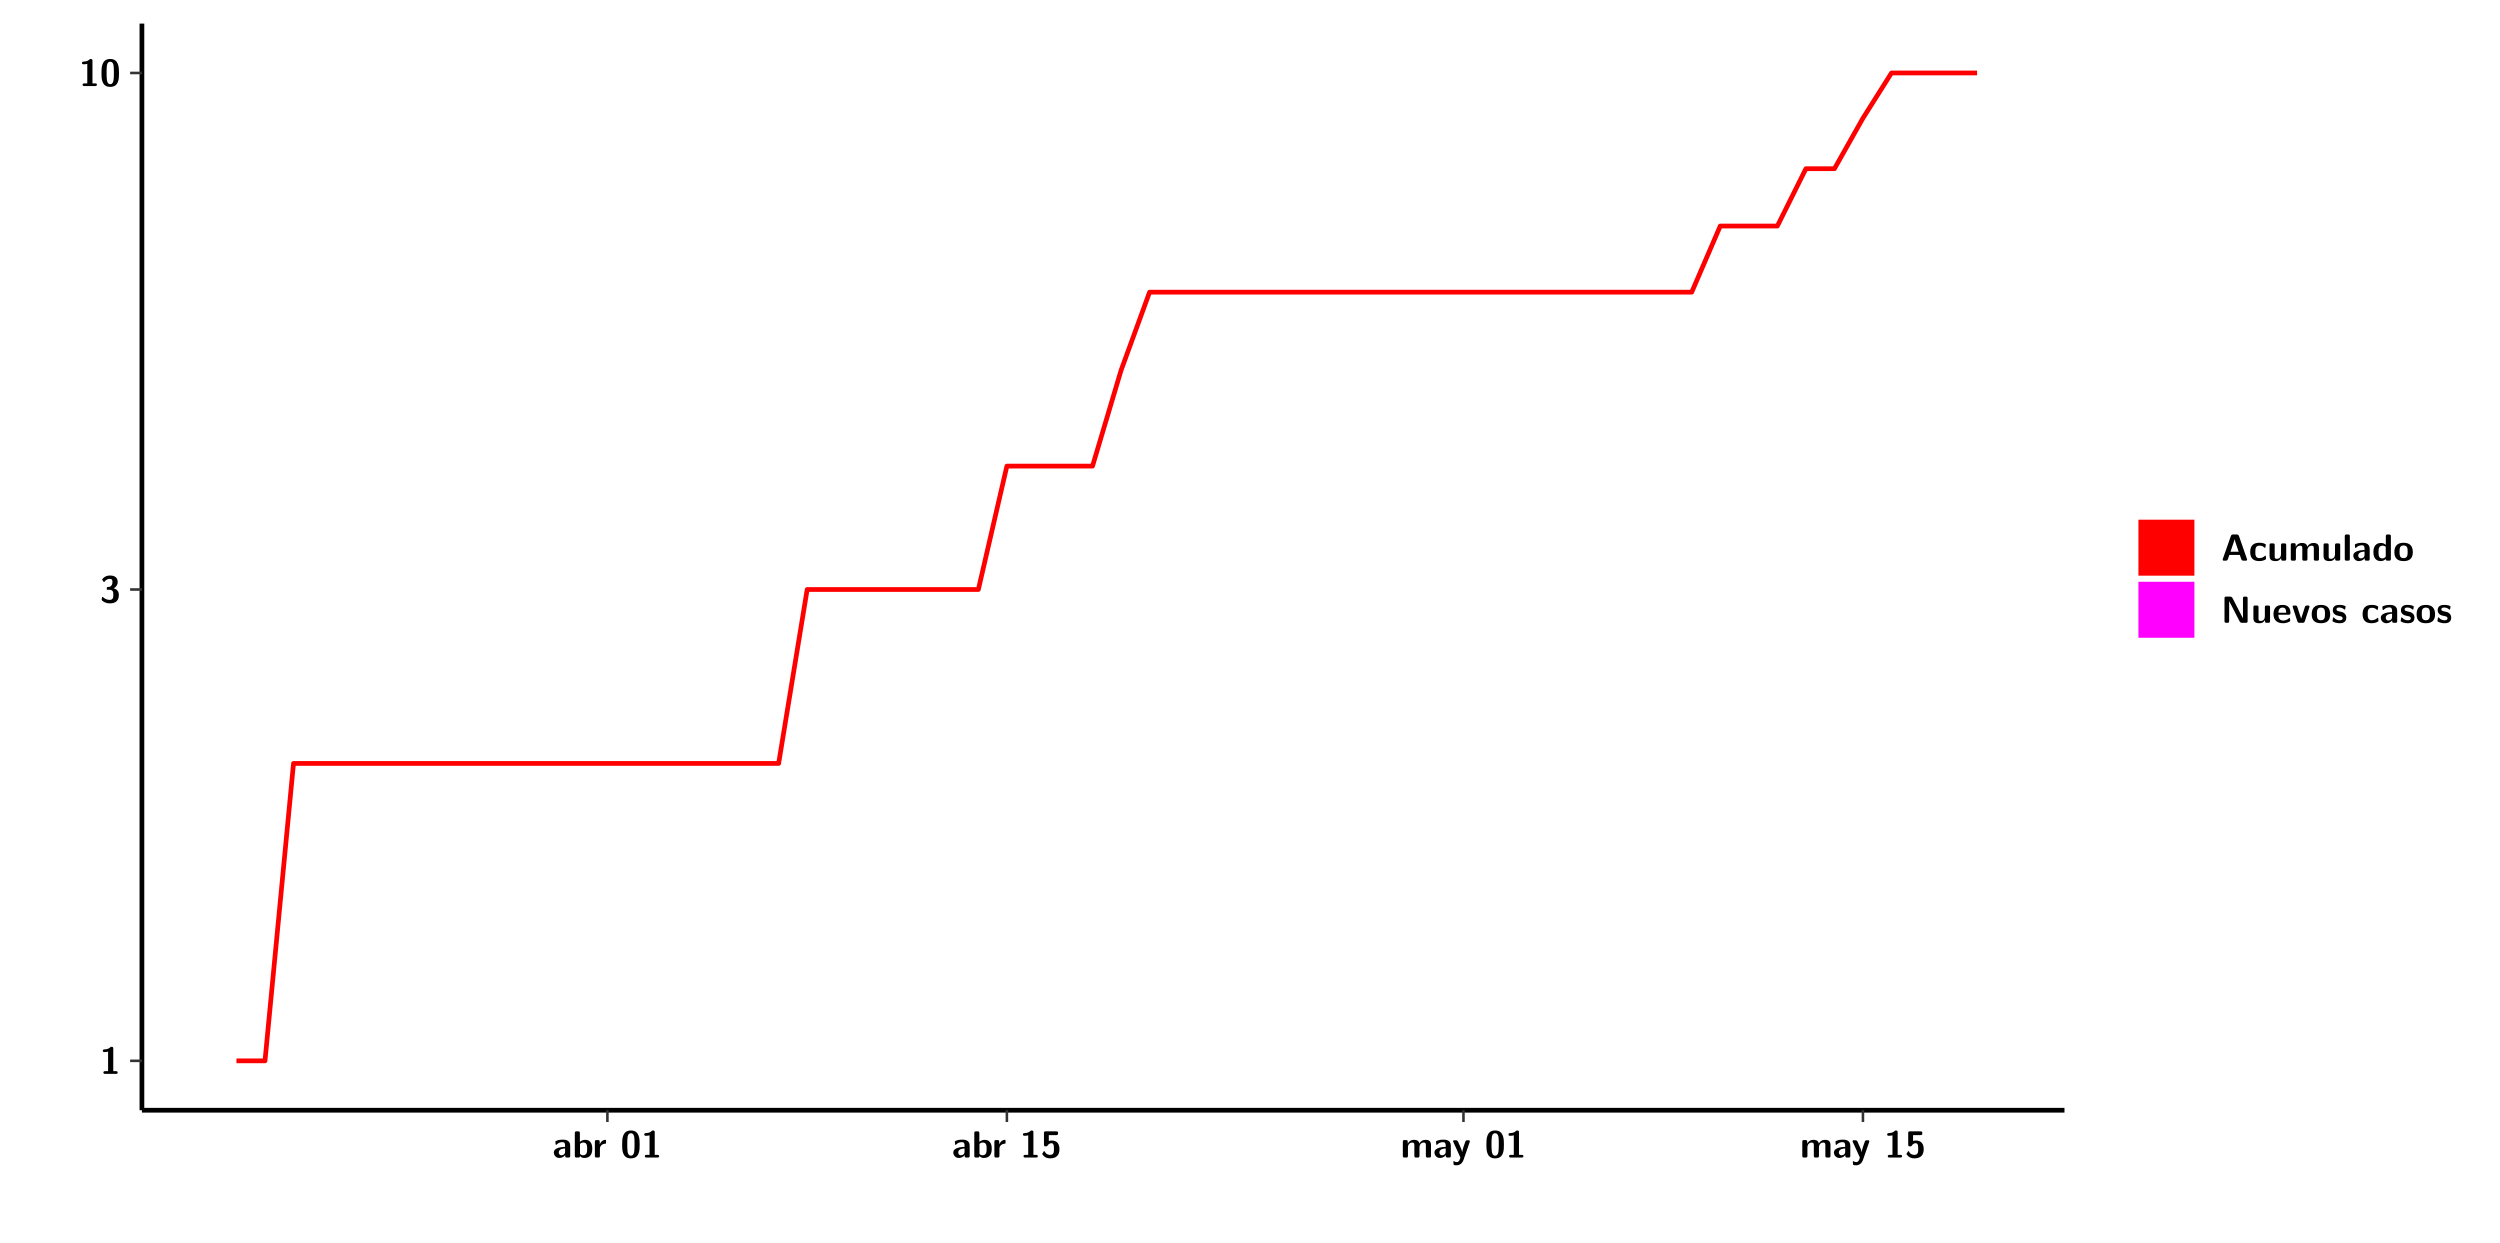
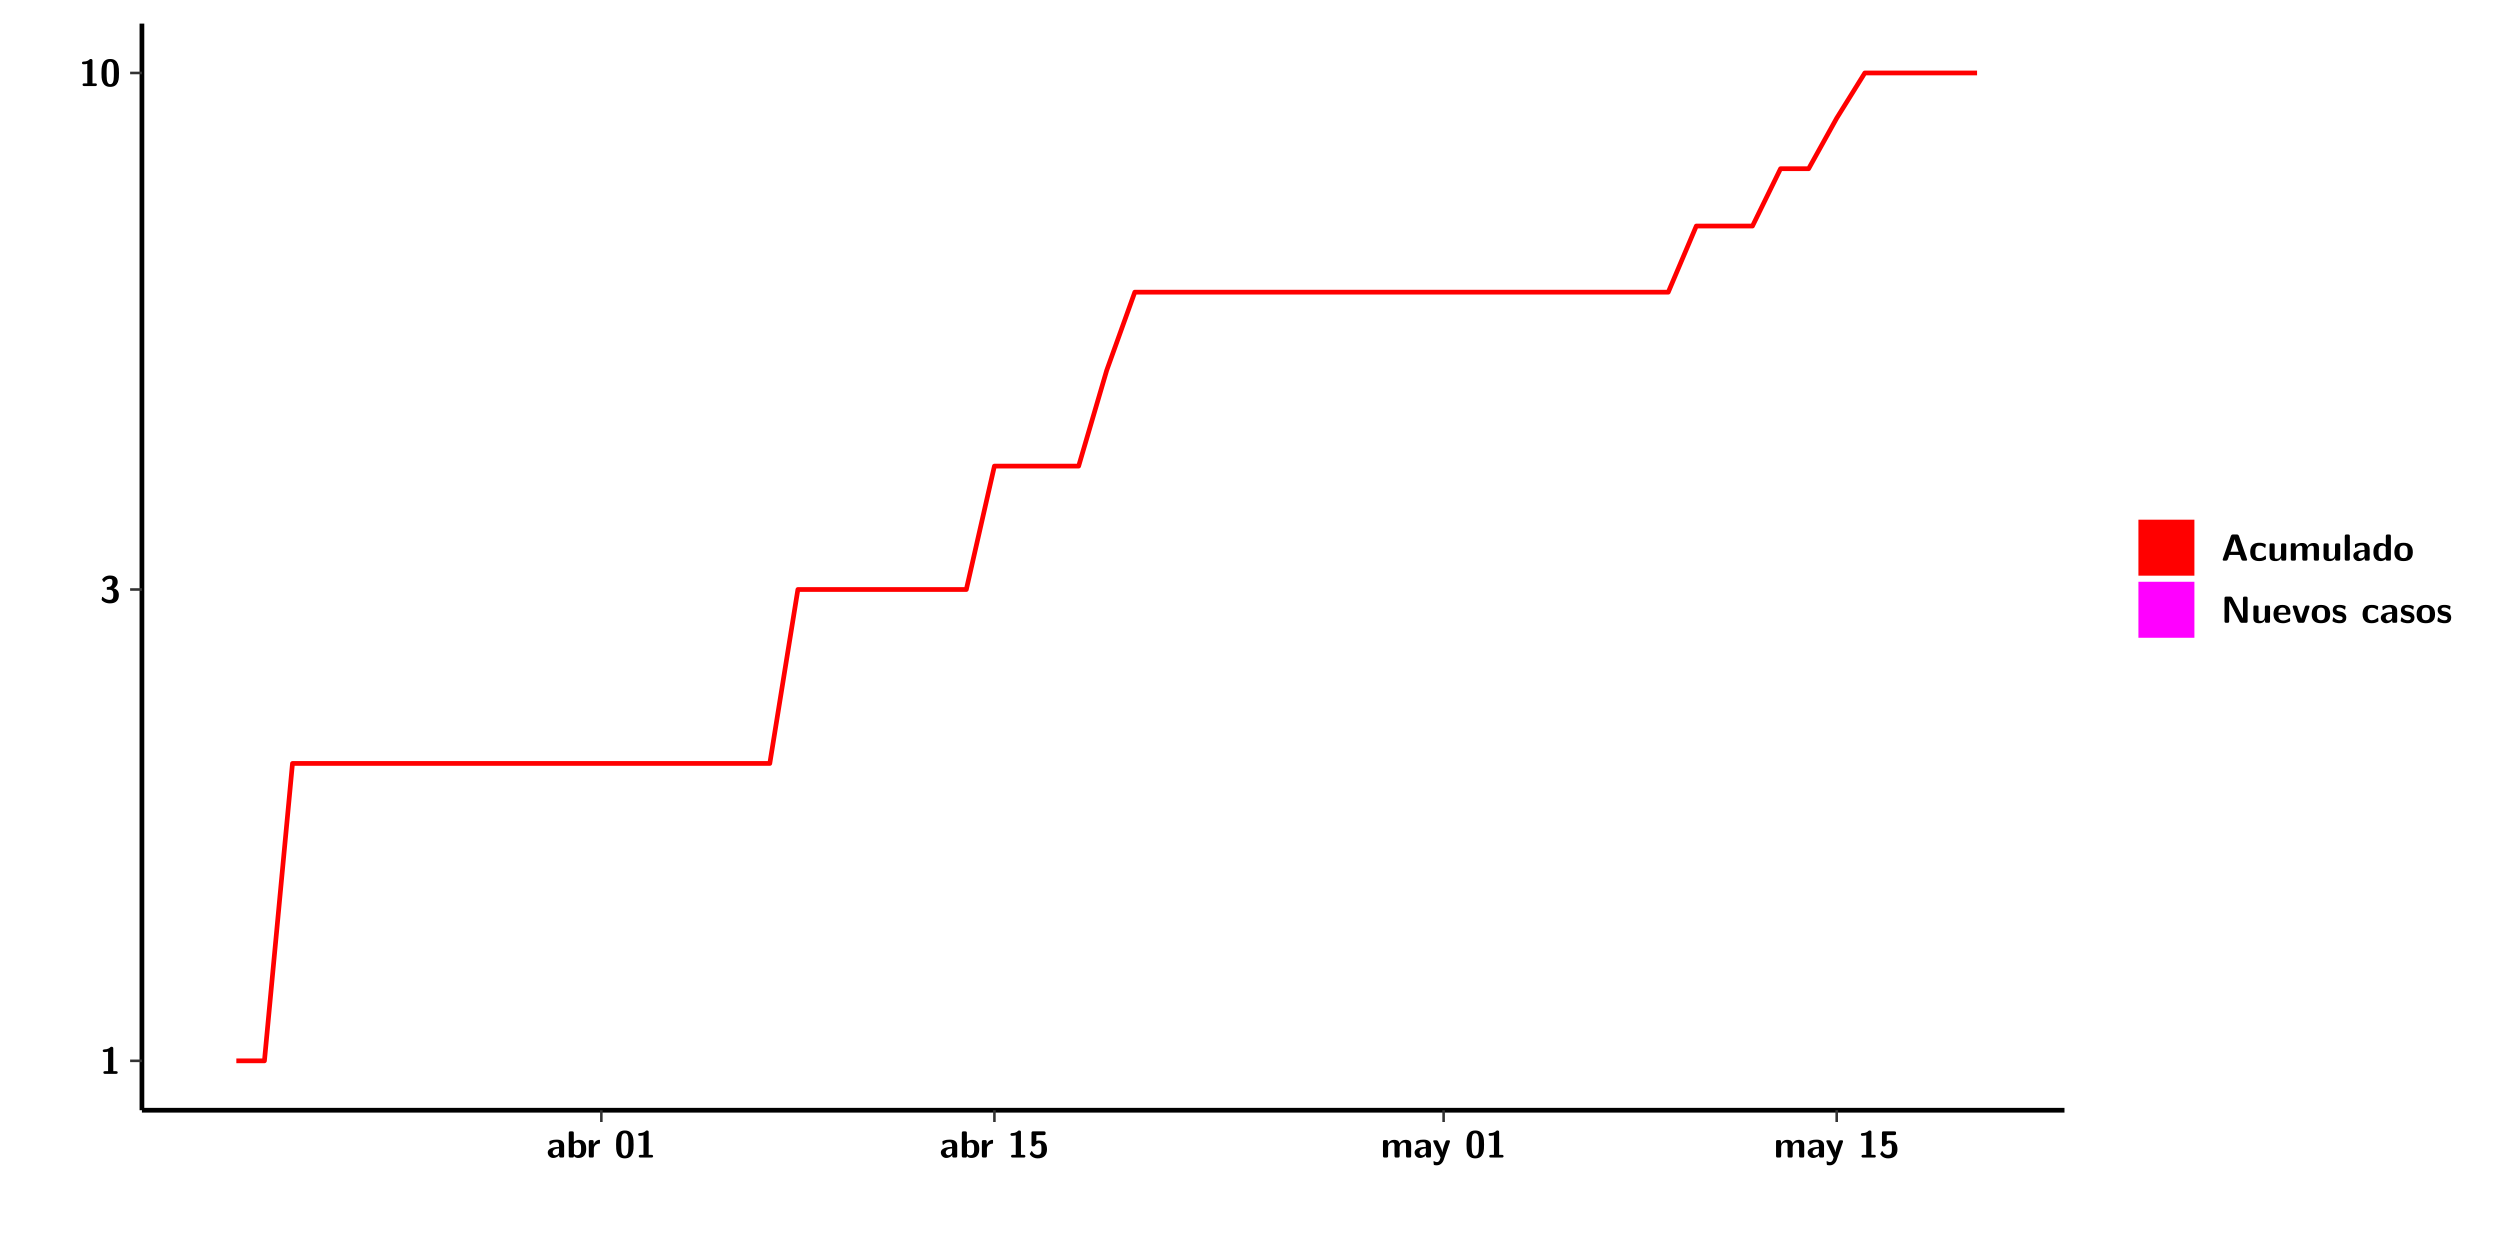
<svg xmlns="http://www.w3.org/2000/svg" xmlns:xlink="http://www.w3.org/1999/xlink" width="579.653pt" height="288pt" viewBox="0 0 579.653 288" version="1.1">
  <defs>
    <g>
      <symbol overflow="visible" id="glyph0-0">
        <path style="stroke:none;" d="" />
      </symbol>
      <symbol overflow="visible" id="glyph0-1">
        <path style="stroke:none;" d="M 3.109 -5.859 C 3.109 -6.016 3.109 -6.281 2.719 -6.281 C 2.547 -6.281 2.516 -6.266 2.406 -6.156 C 2.25 -6.016 1.922 -5.688 1.047 -5.672 C 0.891 -5.672 0.672 -5.609 0.672 -5.359 C 0.672 -5.047 0.969 -5.047 1.094 -5.047 C 1.344 -5.047 1.656 -5.078 1.906 -5.156 L 1.906 -0.625 L 1.234 -0.625 C 1.109 -0.625 0.812 -0.625 0.812 -0.312 C 0.812 0 1.109 0 1.234 0 L 3.719 0 C 3.828 0 4.141 0 4.141 -0.312 C 4.141 -0.625 3.828 -0.625 3.719 -0.625 L 3.109 -0.625 Z M 3.109 -5.859 " />
      </symbol>
      <symbol overflow="visible" id="glyph0-2">
        <path style="stroke:none;" d="M 0.844 -4.859 C 0.906 -4.766 0.953 -4.766 0.969 -4.766 C 1.031 -4.766 1.047 -4.797 1.094 -4.859 C 1.547 -5.5 2.172 -5.5 2.281 -5.5 C 2.844 -5.5 2.922 -5.203 2.922 -4.781 C 2.922 -4.656 2.922 -4.234 2.641 -3.906 C 2.438 -3.656 2.219 -3.641 1.953 -3.625 C 1.859 -3.609 1.688 -3.609 1.672 -3.578 C 1.609 -3.562 1.609 -3.5 1.609 -3.359 L 1.609 -3.203 C 1.609 -2.984 1.609 -2.969 1.844 -2.969 L 2.219 -2.969 C 3.031 -2.969 3.125 -2.469 3.125 -1.797 C 3.125 -1.203 3.062 -0.625 2.266 -0.625 C 1.984 -0.625 1.328 -0.688 0.75 -1.25 C 0.672 -1.328 0.656 -1.328 0.625 -1.328 C 0.531 -1.328 0.516 -1.25 0.516 -1.234 C 0.516 -1.234 0.406 -0.672 0.406 -0.625 C 0.406 -0.516 1.156 0.188 2.312 0.188 C 3.812 0.188 4.406 -0.609 4.406 -1.781 C 4.406 -2.562 3.984 -3.109 3.203 -3.297 C 3.906 -3.688 4.141 -4.266 4.141 -4.766 C 4.141 -6.156 2.891 -6.281 2.328 -6.281 C 1.125 -6.281 0.531 -5.422 0.531 -5.344 C 0.531 -5.297 0.594 -5.219 0.594 -5.219 Z M 0.844 -4.859 " />
      </symbol>
      <symbol overflow="visible" id="glyph0-3">
        <path style="stroke:none;" d="M 4.438 -3 C 4.438 -4.203 4.438 -6.281 2.406 -6.281 C 0.375 -6.281 0.375 -4.219 0.375 -3 C 0.375 -1.812 0.375 0.188 2.406 0.188 C 4.438 0.188 4.438 -1.781 4.438 -3 Z M 2.406 -0.438 C 1.75 -0.438 1.656 -1.25 1.625 -1.484 C 1.562 -1.953 1.562 -2.766 1.562 -3.125 C 1.562 -3.641 1.562 -4.203 1.625 -4.641 C 1.641 -4.875 1.734 -5.641 2.406 -5.641 C 3.047 -5.641 3.156 -4.906 3.188 -4.734 C 3.25 -4.281 3.25 -3.594 3.25 -3.125 C 3.25 -2.625 3.25 -1.953 3.188 -1.469 C 3.156 -1.234 3.062 -0.438 2.406 -0.438 Z M 2.406 -0.438 " />
      </symbol>
      <symbol overflow="visible" id="glyph0-4">
        <path style="stroke:none;" d="M 4.062 -2.766 C 4.062 -4.156 2.734 -4.156 2.297 -4.156 C 1.891 -4.156 1.453 -4.125 0.859 -3.891 C 0.672 -3.797 0.625 -3.781 0.625 -3.688 C 0.625 -3.625 0.688 -3.109 0.688 -3.047 C 0.703 -2.984 0.75 -2.938 0.812 -2.938 C 0.844 -2.938 0.875 -2.969 0.906 -3 C 1.281 -3.391 1.719 -3.578 2.266 -3.578 C 2.734 -3.578 2.875 -3.297 2.875 -2.781 L 2.875 -2.469 C 2.562 -2.469 0.266 -2.453 0.266 -1.172 C 0.266 -0.547 0.766 0.094 1.531 0.094 C 1.828 0.094 2.484 0.016 2.906 -0.594 L 2.906 -0.422 C 2.906 -0.141 2.969 0 3.328 0 L 3.641 0 C 3.984 0 4.062 -0.109 4.062 -0.422 Z M 2.875 -1.344 C 2.875 -0.531 2.047 -0.531 2.016 -0.531 C 1.641 -0.531 1.406 -0.844 1.406 -1.188 C 1.406 -2.047 2.625 -2.109 2.875 -2.109 Z M 2.875 -1.344 " />
      </symbol>
      <symbol overflow="visible" id="glyph0-5">
        <path style="stroke:none;" d="M 1.703 -5.656 C 1.703 -5.938 1.641 -6.078 1.281 -6.078 L 0.953 -6.078 C 0.641 -6.078 0.531 -5.984 0.531 -5.656 L 0.531 -0.422 C 0.531 -0.109 0.625 0 0.953 0 L 1.312 0 C 1.453 0 1.719 0 1.734 -0.344 C 2.125 0.094 2.578 0.094 2.719 0.094 C 4.578 0.094 4.578 -1.594 4.578 -2.031 C 4.578 -2.453 4.578 -4.109 2.938 -4.109 C 2.219 -4.109 1.781 -3.703 1.703 -3.625 Z M 1.734 -3.172 C 1.844 -3.281 2.109 -3.484 2.5 -3.484 C 3.391 -3.484 3.391 -2.672 3.391 -2.016 C 3.391 -1.375 3.391 -0.531 2.406 -0.531 C 2.047 -0.531 1.828 -0.75 1.734 -0.875 Z M 1.734 -3.172 " />
      </symbol>
      <symbol overflow="visible" id="glyph0-6">
        <path style="stroke:none;" d="M 1.703 -2.016 C 1.703 -2.844 2.391 -3.188 2.938 -3.219 C 3.109 -3.234 3.125 -3.234 3.125 -3.469 L 3.125 -3.875 C 3.125 -4.047 3.125 -4.109 2.969 -4.109 C 2.719 -4.109 2.078 -4.031 1.672 -3.078 L 1.656 -3.078 L 1.656 -3.641 C 1.656 -3.922 1.594 -4.062 1.234 -4.062 L 0.953 -4.062 C 0.641 -4.062 0.531 -3.969 0.531 -3.641 L 0.531 -0.422 C 0.531 -0.109 0.625 0 0.953 0 L 1.281 0 C 1.609 0 1.703 -0.109 1.703 -0.422 Z M 1.703 -2.016 " />
      </symbol>
      <symbol overflow="visible" id="glyph0-7">
        <path style="stroke:none;" d="M 1.859 -5.203 L 3.578 -5.203 C 4 -5.203 4 -5.406 4 -5.641 C 4 -5.875 4 -6.078 3.578 -6.078 L 1.141 -6.078 C 0.875 -6.078 0.734 -6.031 0.734 -5.688 L 0.734 -3 C 0.734 -2.609 0.922 -2.594 1.172 -2.594 C 1.391 -2.594 1.469 -2.594 1.594 -2.812 C 1.812 -3.141 2.109 -3.328 2.469 -3.328 C 3.047 -3.328 3.047 -2.656 3.047 -1.969 C 3.047 -1.297 3.047 -0.625 2.125 -0.625 C 1.844 -0.625 1.25 -0.703 0.906 -1.406 C 0.875 -1.453 0.844 -1.5 0.781 -1.5 C 0.719 -1.5 0.703 -1.469 0.656 -1.391 C 0.531 -1.188 0.328 -0.891 0.328 -0.828 C 0.328 -0.75 0.891 0.188 2.141 0.188 C 3.562 0.188 4.328 -0.516 4.328 -1.938 C 4.328 -3.094 3.844 -3.953 2.5 -3.953 C 2.281 -3.953 2.078 -3.922 1.859 -3.844 Z M 1.859 -5.203 " />
      </symbol>
      <symbol overflow="visible" id="glyph0-8">
        <path style="stroke:none;" d="M 7.062 -2.844 C 7.062 -3.75 6.672 -4.109 5.781 -4.109 C 5.156 -4.109 4.688 -3.828 4.359 -3.25 C 4.219 -4.078 3.484 -4.109 3.109 -4.109 C 2.938 -4.109 2.578 -4.109 2.188 -3.828 C 1.906 -3.625 1.734 -3.344 1.672 -3.203 L 1.672 -3.641 C 1.672 -3.922 1.609 -4.062 1.25 -4.062 L 0.953 -4.062 C 0.625 -4.062 0.531 -3.969 0.531 -3.641 L 0.531 -0.422 C 0.531 -0.109 0.625 0 0.953 0 L 1.297 0 C 1.625 0 1.719 -0.109 1.719 -0.422 L 1.719 -2.359 C 1.719 -3.141 2.25 -3.484 2.688 -3.484 C 3.109 -3.484 3.203 -3.297 3.203 -2.828 L 3.203 -0.422 C 3.203 -0.109 3.297 0 3.625 0 L 3.969 0 C 4.297 0 4.391 -0.109 4.391 -0.422 L 4.391 -2.359 C 4.391 -3.141 4.922 -3.484 5.359 -3.484 C 5.781 -3.484 5.875 -3.297 5.875 -2.828 L 5.875 -0.422 C 5.875 -0.109 5.969 0 6.297 0 L 6.641 0 C 6.984 0 7.062 -0.109 7.062 -0.422 Z M 7.062 -2.844 " />
      </symbol>
      <symbol overflow="visible" id="glyph0-9">
        <path style="stroke:none;" d="M 4.109 -3.609 C 4.141 -3.719 4.141 -3.734 4.141 -3.781 C 4.141 -4.016 3.906 -4.016 3.797 -4.016 L 3.609 -4.016 C 3.469 -4.016 3.266 -4.016 3.141 -3.812 C 3.109 -3.766 2.406 -1.828 2.359 -1.25 L 2.344 -1.25 C 2.312 -1.672 1.953 -2.484 1.562 -3.328 C 1.328 -3.891 1.266 -4.016 0.828 -4.016 L 0.594 -4.016 C 0.469 -4.016 0.25 -4.016 0.25 -3.781 C 0.25 -3.75 0.281 -3.688 0.297 -3.641 L 1.953 0 C 1.891 0.188 1.859 0.281 1.828 0.375 C 1.734 0.656 1.578 1.047 1.109 1.047 C 0.812 1.047 0.609 0.922 0.516 0.875 C 0.469 0.844 0.453 0.828 0.422 0.828 C 0.391 0.828 0.312 0.859 0.312 0.969 C 0.312 1.031 0.375 1.641 0.391 1.672 C 0.469 1.781 0.953 1.797 1.094 1.797 C 2.172 1.797 2.609 0.766 2.672 0.547 Z M 4.109 -3.609 " />
      </symbol>
      <symbol overflow="visible" id="glyph0-10">
        <path style="stroke:none;" d="M 4.156 -5.703 C 4.031 -6.078 3.766 -6.078 3.594 -6.078 L 2.828 -6.078 C 2.641 -6.078 2.391 -6.078 2.266 -5.703 L 0.406 -0.406 C 0.375 -0.297 0.375 -0.281 0.375 -0.234 C 0.375 0 0.594 0 0.703 0 L 1.031 0 C 1.188 0 1.453 0 1.578 -0.344 L 1.922 -1.328 L 4.344 -1.328 L 4.641 -0.484 C 4.75 -0.172 4.812 0 5.234 0 L 5.703 0 C 5.828 0 6.047 0 6.047 -0.234 C 6.047 -0.281 6.047 -0.297 6 -0.406 Z M 2.812 -3.938 C 2.938 -4.328 3.062 -4.656 3.125 -4.969 L 3.141 -4.969 C 3.188 -4.766 3.188 -4.75 3.25 -4.547 L 4.078 -2.078 L 2.188 -2.078 Z M 2.812 -3.938 " />
      </symbol>
      <symbol overflow="visible" id="glyph0-11">
        <path style="stroke:none;" d="M 4 -0.438 C 4 -0.531 3.969 -0.938 3.953 -1.047 C 3.953 -1.078 3.938 -1.172 3.844 -1.172 C 3.812 -1.172 3.797 -1.172 3.703 -1.078 C 3.562 -0.953 3.141 -0.594 2.422 -0.594 C 1.516 -0.594 1.516 -1.469 1.516 -2.031 C 1.516 -2.75 1.562 -3.484 2.453 -3.484 C 3.031 -3.484 3.266 -3.344 3.578 -3.078 C 3.688 -2.984 3.703 -2.984 3.734 -2.984 C 3.828 -2.984 3.844 -3.062 3.844 -3.094 C 3.859 -3.172 3.953 -3.656 3.953 -3.703 C 3.953 -3.781 3.891 -3.812 3.75 -3.891 C 3.328 -4.078 3.062 -4.156 2.453 -4.156 C 1.141 -4.156 0.328 -3.547 0.328 -2.016 C 0.328 -0.562 1.078 0.094 2.406 0.094 C 2.641 0.094 3.172 0.094 3.75 -0.203 C 4 -0.344 4 -0.344 4 -0.438 Z M 4 -0.438 " />
      </symbol>
      <symbol overflow="visible" id="glyph0-12">
        <path style="stroke:none;" d="M 4.391 -3.594 C 4.391 -3.875 4.328 -4.016 3.969 -4.016 L 3.609 -4.016 C 3.281 -4.016 3.188 -3.906 3.188 -3.594 L 3.188 -1.516 C 3.188 -0.938 2.891 -0.438 2.266 -0.438 C 1.766 -0.438 1.719 -0.562 1.719 -1.031 L 1.719 -3.594 C 1.719 -3.875 1.656 -4.016 1.297 -4.016 L 0.953 -4.016 C 0.625 -4.016 0.531 -3.922 0.531 -3.594 L 0.531 -1.109 C 0.531 -0.172 1.031 0.094 1.953 0.094 C 2.188 0.094 2.812 0.094 3.219 -0.656 L 3.219 -0.422 C 3.219 -0.141 3.281 0 3.641 0 L 3.969 0 C 4.297 0 4.391 -0.109 4.391 -0.422 Z M 4.391 -3.594 " />
      </symbol>
      <symbol overflow="visible" id="glyph0-13">
        <path style="stroke:none;" d="M 1.703 -5.656 C 1.703 -5.938 1.641 -6.078 1.281 -6.078 L 0.953 -6.078 C 0.641 -6.078 0.531 -5.984 0.531 -5.656 L 0.531 -0.422 C 0.531 -0.109 0.625 0 0.953 0 L 1.281 0 C 1.609 0 1.703 -0.109 1.703 -0.422 Z M 1.703 -5.656 " />
      </symbol>
      <symbol overflow="visible" id="glyph0-14">
        <path style="stroke:none;" d="M 4.375 -5.656 C 4.375 -5.938 4.312 -6.078 3.953 -6.078 L 3.625 -6.078 C 3.297 -6.078 3.203 -5.969 3.203 -5.656 L 3.203 -3.672 C 2.812 -4.047 2.375 -4.109 2.109 -4.109 C 0.328 -4.109 0.328 -2.422 0.328 -2 C 0.328 -1.594 0.328 0.094 2.062 0.094 C 2.422 0.094 2.812 -0.016 3.188 -0.406 C 3.188 -0.094 3.297 0 3.609 0 L 3.953 0 C 4.281 0 4.375 -0.109 4.375 -0.422 Z M 3.188 -1.094 C 3.188 -0.953 3.188 -0.875 2.922 -0.688 C 2.703 -0.547 2.5 -0.531 2.406 -0.531 C 1.516 -0.531 1.516 -1.344 1.516 -2 C 1.516 -2.656 1.516 -3.484 2.5 -3.484 C 2.75 -3.484 2.984 -3.391 3.188 -3.203 Z M 3.188 -1.094 " />
      </symbol>
      <symbol overflow="visible" id="glyph0-15">
        <path style="stroke:none;" d="M 4.547 -1.969 C 4.547 -3.406 3.844 -4.156 2.406 -4.156 C 0.953 -4.156 0.266 -3.391 0.266 -1.969 C 0.266 -0.547 1.031 0.094 2.406 0.094 C 3.781 0.094 4.547 -0.531 4.547 -1.969 Z M 2.406 -0.594 C 1.469 -0.594 1.469 -1.375 1.469 -2.078 C 1.469 -2.75 1.469 -3.531 2.406 -3.531 C 3.344 -3.531 3.344 -2.766 3.344 -2.078 C 3.344 -1.391 3.344 -0.594 2.406 -0.594 Z M 2.406 -0.594 " />
      </symbol>
      <symbol overflow="visible" id="glyph0-16">
        <path style="stroke:none;" d="M 2.656 -5.734 C 2.469 -6.078 2.203 -6.078 2.031 -6.078 L 1.219 -6.078 C 0.906 -6.078 0.797 -5.984 0.797 -5.656 L 0.797 -0.422 C 0.797 -0.109 0.891 0 1.219 0 L 1.453 0 C 1.781 0 1.875 -0.109 1.875 -0.422 L 1.875 -5.016 L 1.891 -5.016 L 4.297 -0.344 C 4.484 0 4.75 0 4.922 0 L 5.734 0 C 6.062 0 6.156 -0.109 6.156 -0.422 L 6.156 -5.656 C 6.156 -5.938 6.094 -6.078 5.734 -6.078 L 5.5 -6.078 C 5.156 -6.078 5.078 -5.969 5.078 -5.656 L 5.078 -1.062 L 5.062 -1.062 Z M 2.656 -5.734 " />
      </symbol>
      <symbol overflow="visible" id="glyph0-17">
        <path style="stroke:none;" d="M 3.781 -1.875 C 3.984 -1.875 4.203 -1.891 4.203 -2.281 C 4.203 -3.406 3.672 -4.156 2.359 -4.156 C 0.969 -4.156 0.266 -3.375 0.266 -2.047 C 0.266 -0.609 1.109 0.094 2.484 0.094 C 2.812 0.094 3.312 0.047 3.891 -0.234 C 4.078 -0.328 4.141 -0.359 4.141 -0.469 C 4.141 -0.531 4.125 -0.781 4.109 -0.844 C 4.078 -1.125 4.062 -1.125 3.984 -1.125 C 3.953 -1.125 3.938 -1.125 3.844 -1.047 C 3.328 -0.594 2.797 -0.531 2.516 -0.531 C 1.531 -0.531 1.422 -1.312 1.391 -1.875 Z M 1.406 -2.344 C 1.422 -2.875 1.609 -3.531 2.359 -3.531 C 3.062 -3.531 3.203 -3.031 3.219 -2.344 Z M 1.406 -2.344 " />
      </symbol>
      <symbol overflow="visible" id="glyph0-18">
        <path style="stroke:none;" d="M 4.109 -3.609 C 4.141 -3.719 4.141 -3.75 4.141 -3.766 C 4.141 -4.016 3.922 -4.016 3.797 -4.016 L 3.609 -4.016 C 3.25 -4.016 3.141 -3.891 3.062 -3.641 L 2.203 -0.984 L 1.328 -3.641 C 1.266 -3.828 1.203 -4.016 0.781 -4.016 L 0.578 -4.016 C 0.453 -4.016 0.234 -4.016 0.234 -3.766 C 0.234 -3.75 0.234 -3.719 0.266 -3.609 L 1.312 -0.375 C 1.438 0 1.703 0 1.859 0 L 2.5 0 C 2.672 0 2.938 0 3.062 -0.375 Z M 4.109 -3.609 " />
      </symbol>
      <symbol overflow="visible" id="glyph0-19">
        <path style="stroke:none;" d="M 3.469 -1.234 C 3.469 -1.734 3.203 -2.031 3.047 -2.172 C 2.703 -2.484 2.391 -2.547 2.031 -2.609 C 1.547 -2.703 1.188 -2.766 1.188 -3.109 C 1.188 -3.469 1.484 -3.547 1.828 -3.547 C 2.406 -3.547 2.719 -3.328 2.953 -3.125 C 3.047 -3.047 3.062 -3.047 3.094 -3.047 C 3.188 -3.047 3.203 -3.125 3.203 -3.156 C 3.219 -3.219 3.312 -3.719 3.312 -3.766 C 3.312 -3.906 2.844 -4.031 2.75 -4.062 C 2.406 -4.156 2.125 -4.156 1.891 -4.156 C 1.5 -4.156 0.328 -4.156 0.328 -2.906 C 0.328 -2.484 0.516 -2.219 0.75 -2 C 1.062 -1.734 1.406 -1.672 1.906 -1.562 C 2.156 -1.531 2.609 -1.453 2.609 -1.062 C 2.609 -0.656 2.266 -0.594 1.922 -0.594 C 1.531 -0.594 1.047 -0.703 0.625 -1.188 C 0.594 -1.234 0.562 -1.266 0.516 -1.266 C 0.422 -1.266 0.406 -1.188 0.391 -1.125 C 0.375 -1.016 0.266 -0.516 0.266 -0.422 C 0.266 -0.266 0.922 -0.062 0.922 -0.047 C 1.406 0.094 1.766 0.094 1.922 0.094 C 2.359 0.094 3.469 0.062 3.469 -1.234 Z M 3.469 -1.234 " />
      </symbol>
    </g>
    <clipPath id="clip1">
      <path d="M 0 0 L 576.008 0 L 576.008 288 L 0 288 Z M 0 0 " />
    </clipPath>
    <clipPath id="clip2">
      <path d="M 32.906 5.477 L 478.672 5.477 L 478.672 257.414 L 32.906 257.414 Z M 32.906 5.477 " />
    </clipPath>
  </defs>
  <g id="surface1">
    <g clip-path="url(#clip1)" clip-rule="nonzero">
      <path style="fill-rule:nonzero;fill:rgb(100%,100%,100%);fill-opacity:1;stroke-width:0.598;stroke-linecap:round;stroke-linejoin:round;stroke:rgb(100%,100%,100%);stroke-opacity:1;stroke-miterlimit:10;" d="M 0 0 L 0 288.004 L 576.008 288.004 L 576.008 0 Z M 0 0 " transform="matrix(1,0,0,-1,0,288)" />
    </g>
    <g clip-path="url(#clip2)" clip-rule="nonzero">
      <path style=" stroke:none;fill-rule:nonzero;fill:rgb(100%,100%,100%);fill-opacity:1;" d="M 32.906 257.414 L 32.906 5.477 L 478.672 5.477 L 478.672 257.414 Z M 32.906 257.414 " />
    </g>
-     <path style="fill:none;stroke-width:1.096;stroke-linecap:butt;stroke-linejoin:round;stroke:rgb(100%,0%,0%);stroke-opacity:1;stroke-miterlimit:10;" d="M 54.824 42.031 L 61.441 42.031 L 68.055 110.984 L 180.535 110.984 L 187.152 151.316 L 226.844 151.316 L 233.457 179.926 L 253.312 179.926 L 259.93 202.125 L 266.543 220.258 L 392.246 220.258 L 398.859 235.59 L 412.102 235.59 L 418.715 248.879 L 425.332 248.879 L 431.945 260.598 L 438.562 271.078 L 458.406 271.078 " transform="matrix(1,0,0,-1,0,288)" />
+     <path style="fill:none;stroke-width:1.096;stroke-linecap:butt;stroke-linejoin:round;stroke:rgb(100%,0%,0%);stroke-opacity:1;stroke-miterlimit:10;" d="M 54.797 42.031 L 61.312 42.031 L 67.816 110.984 L 178.484 110.984 L 185 151.316 L 224.051 151.316 L 230.566 179.926 L 250.094 179.926 L 256.602 202.125 L 263.117 220.258 L 386.805 220.258 L 393.309 235.59 L 406.332 235.59 L 412.836 248.879 L 419.352 248.879 L 425.859 260.598 L 432.375 271.078 L 458.406 271.078 " transform="matrix(1,0,0,-1,0,288)" />
    <path style="fill:none;stroke-width:1.096;stroke-linecap:butt;stroke-linejoin:round;stroke:rgb(0%,0%,0%);stroke-opacity:1;stroke-miterlimit:10;" d="M 32.906 30.586 L 32.906 282.523 " transform="matrix(1,0,0,-1,0,288)" />
    <g style="fill:rgb(0%,0%,0%);fill-opacity:1;">
      <use xlink:href="#glyph0-1" x="23.153" y="248.986" />
    </g>
    <g style="fill:rgb(0%,0%,0%);fill-opacity:1;">
      <use xlink:href="#glyph0-2" x="23.153" y="139.716" />
    </g>
    <g style="fill:rgb(0%,0%,0%);fill-opacity:1;">
      <use xlink:href="#glyph0-1" x="18.331" y="19.955" />
      <use xlink:href="#glyph0-3" x="23.153" y="19.955" />
    </g>
    <path style="fill:none;stroke-width:0.598;stroke-linecap:butt;stroke-linejoin:round;stroke:rgb(20%,20%,20%);stroke-opacity:1;stroke-miterlimit:10;" d="M 30.168 42.031 L 32.906 42.031 " transform="matrix(1,0,0,-1,0,288)" />
    <path style="fill:none;stroke-width:0.598;stroke-linecap:butt;stroke-linejoin:round;stroke:rgb(20%,20%,20%);stroke-opacity:1;stroke-miterlimit:10;" d="M 30.168 151.316 L 32.906 151.316 " transform="matrix(1,0,0,-1,0,288)" />
    <path style="fill:none;stroke-width:0.598;stroke-linecap:butt;stroke-linejoin:round;stroke:rgb(20%,20%,20%);stroke-opacity:1;stroke-miterlimit:10;" d="M 30.168 271.078 L 32.906 271.078 " transform="matrix(1,0,0,-1,0,288)" />
    <path style="fill:none;stroke-width:1.096;stroke-linecap:butt;stroke-linejoin:round;stroke:rgb(0%,0%,0%);stroke-opacity:1;stroke-miterlimit:10;" d="M 32.906 30.586 L 478.672 30.586 " transform="matrix(1,0,0,-1,0,288)" />
-     <path style="fill:none;stroke-width:0.598;stroke-linecap:butt;stroke-linejoin:round;stroke:rgb(20%,20%,20%);stroke-opacity:1;stroke-miterlimit:10;" d="M 140.832 27.848 L 140.832 30.586 " transform="matrix(1,0,0,-1,0,288)" />
-     <path style="fill:none;stroke-width:0.598;stroke-linecap:butt;stroke-linejoin:round;stroke:rgb(20%,20%,20%);stroke-opacity:1;stroke-miterlimit:10;" d="M 233.457 27.848 L 233.457 30.586 " transform="matrix(1,0,0,-1,0,288)" />
-     <path style="fill:none;stroke-width:0.598;stroke-linecap:butt;stroke-linejoin:round;stroke:rgb(20%,20%,20%);stroke-opacity:1;stroke-miterlimit:10;" d="M 339.32 27.848 L 339.32 30.586 " transform="matrix(1,0,0,-1,0,288)" />
-     <path style="fill:none;stroke-width:0.598;stroke-linecap:butt;stroke-linejoin:round;stroke:rgb(20%,20%,20%);stroke-opacity:1;stroke-miterlimit:10;" d="M 431.945 27.848 L 431.945 30.586 " transform="matrix(1,0,0,-1,0,288)" />
+     <path style="fill:none;stroke-width:0.598;stroke-linecap:butt;stroke-linejoin:round;stroke:rgb(20%,20%,20%);stroke-opacity:1;stroke-miterlimit:10;" d="M 139.43 27.848 L 139.43 30.586 " transform="matrix(1,0,0,-1,0,288)" />
+     <path style="fill:none;stroke-width:0.598;stroke-linecap:butt;stroke-linejoin:round;stroke:rgb(20%,20%,20%);stroke-opacity:1;stroke-miterlimit:10;" d="M 230.566 27.848 L 230.566 30.586 " transform="matrix(1,0,0,-1,0,288)" />
+     <path style="fill:none;stroke-width:0.598;stroke-linecap:butt;stroke-linejoin:round;stroke:rgb(20%,20%,20%);stroke-opacity:1;stroke-miterlimit:10;" d="M 334.719 27.848 L 334.719 30.586 " transform="matrix(1,0,0,-1,0,288)" />
+     <path style="fill:none;stroke-width:0.598;stroke-linecap:butt;stroke-linejoin:round;stroke:rgb(20%,20%,20%);stroke-opacity:1;stroke-miterlimit:10;" d="M 425.859 27.848 L 425.859 30.586 " transform="matrix(1,0,0,-1,0,288)" />
    <g style="fill:rgb(0%,0%,0%);fill-opacity:1;">
-       <use xlink:href="#glyph0-4" x="128.144" y="268.394" />
-       <use xlink:href="#glyph0-5" x="132.747" y="268.394" />
+       <use xlink:href="#glyph0-4" x="126.739" y="268.394" />
+       <use xlink:href="#glyph0-5" x="131.342" y="268.394" />
    </g>
    <g style="fill:rgb(0%,0%,0%);fill-opacity:1;">
-       <use xlink:href="#glyph0-6" x="137.394" y="268.394" />
+       <use xlink:href="#glyph0-6" x="135.989" y="268.394" />
    </g>
    <g style="fill:rgb(0%,0%,0%);fill-opacity:1;">
-       <use xlink:href="#glyph0-3" x="143.875" y="268.394" />
-       <use xlink:href="#glyph0-1" x="148.697" y="268.394" />
+       <use xlink:href="#glyph0-3" x="142.47" y="268.394" />
+       <use xlink:href="#glyph0-1" x="147.292" y="268.394" />
    </g>
    <g style="fill:rgb(0%,0%,0%);fill-opacity:1;">
-       <use xlink:href="#glyph0-4" x="220.766" y="268.394" />
-       <use xlink:href="#glyph0-5" x="225.369" y="268.394" />
+       <use xlink:href="#glyph0-4" x="217.877" y="268.394" />
+       <use xlink:href="#glyph0-5" x="222.48" y="268.394" />
    </g>
    <g style="fill:rgb(0%,0%,0%);fill-opacity:1;">
-       <use xlink:href="#glyph0-6" x="230.025" y="268.394" />
+       <use xlink:href="#glyph0-6" x="227.127" y="268.394" />
    </g>
    <g style="fill:rgb(0%,0%,0%);fill-opacity:1;">
-       <use xlink:href="#glyph0-1" x="236.497" y="268.394" />
-       <use xlink:href="#glyph0-7" x="241.319" y="268.394" />
+       <use xlink:href="#glyph0-1" x="233.608" y="268.394" />
+       <use xlink:href="#glyph0-7" x="238.43" y="268.394" />
    </g>
    <g style="fill:rgb(0%,0%,0%);fill-opacity:1;">
-       <use xlink:href="#glyph0-8" x="324.73" y="268.394" />
-       <use xlink:href="#glyph0-4" x="332.328" y="268.394" />
+       <use xlink:href="#glyph0-8" x="320.127" y="268.394" />
+       <use xlink:href="#glyph0-4" x="327.725" y="268.394" />
    </g>
    <g style="fill:rgb(0%,0%,0%);fill-opacity:1;">
-       <use xlink:href="#glyph0-9" x="336.659" y="268.394" />
+       <use xlink:href="#glyph0-9" x="332.056" y="268.394" />
    </g>
    <g style="fill:rgb(0%,0%,0%);fill-opacity:1;">
-       <use xlink:href="#glyph0-3" x="344.26" y="268.394" />
-       <use xlink:href="#glyph0-1" x="349.082" y="268.394" />
+       <use xlink:href="#glyph0-3" x="339.657" y="268.394" />
+       <use xlink:href="#glyph0-1" x="344.479" y="268.394" />
    </g>
    <g style="fill:rgb(0%,0%,0%);fill-opacity:1;">
-       <use xlink:href="#glyph0-8" x="417.353" y="268.394" />
-       <use xlink:href="#glyph0-4" x="424.951" y="268.394" />
+       <use xlink:href="#glyph0-8" x="411.265" y="268.394" />
+       <use xlink:href="#glyph0-4" x="418.863" y="268.394" />
    </g>
    <g style="fill:rgb(0%,0%,0%);fill-opacity:1;">
-       <use xlink:href="#glyph0-9" x="429.282" y="268.394" />
+       <use xlink:href="#glyph0-9" x="423.194" y="268.394" />
    </g>
    <g style="fill:rgb(0%,0%,0%);fill-opacity:1;">
-       <use xlink:href="#glyph0-1" x="436.883" y="268.394" />
-       <use xlink:href="#glyph0-7" x="441.705" y="268.394" />
+       <use xlink:href="#glyph0-1" x="430.795" y="268.394" />
+       <use xlink:href="#glyph0-7" x="435.617" y="268.394" />
    </g>
    <path style=" stroke:none;fill-rule:nonzero;fill:rgb(100%,100%,100%);fill-opacity:1;" d="M 489.629 154.062 L 489.629 108.828 L 570.527 108.828 L 570.527 154.062 Z M 489.629 154.062 " />
    <path style=" stroke:none;fill-rule:nonzero;fill:rgb(100%,0%,0%);fill-opacity:1;" d="M 495.816 133.477 L 495.816 120.496 L 508.797 120.496 L 508.797 133.477 Z M 495.816 133.477 " />
    <path style=" stroke:none;fill-rule:nonzero;fill:rgb(100%,0%,100%);fill-opacity:1;" d="M 495.816 147.875 L 495.816 134.891 L 508.797 134.891 L 508.797 147.875 Z M 495.816 147.875 " />
    <g style="fill:rgb(0%,0%,0%);fill-opacity:1;">
      <use xlink:href="#glyph0-10" x="514.979" y="130.002" />
      <use xlink:href="#glyph0-11" x="521.408" y="130.002" />
      <use xlink:href="#glyph0-12" x="525.694" y="130.002" />
      <use xlink:href="#glyph0-8" x="530.613" y="130.002" />
      <use xlink:href="#glyph0-12" x="538.212" y="130.002" />
      <use xlink:href="#glyph0-13" x="543.131" y="130.002" />
      <use xlink:href="#glyph0-4" x="545.372" y="130.002" />
      <use xlink:href="#glyph0-14" x="549.975" y="130.002" />
      <use xlink:href="#glyph0-15" x="554.894" y="130.002" />
    </g>
    <g style="fill:rgb(0%,0%,0%);fill-opacity:1;">
      <use xlink:href="#glyph0-16" x="514.979" y="144.408" />
      <use xlink:href="#glyph0-12" x="521.944" y="144.408" />
      <use xlink:href="#glyph0-17" x="526.864" y="144.408" />
      <use xlink:href="#glyph0-18" x="531.345" y="144.408" />
      <use xlink:href="#glyph0-15" x="535.728" y="144.408" />
      <use xlink:href="#glyph0-19" x="540.55" y="144.408" />
    </g>
    <g style="fill:rgb(0%,0%,0%);fill-opacity:1;">
      <use xlink:href="#glyph0-11" x="547.465" y="144.408" />
      <use xlink:href="#glyph0-4" x="551.751" y="144.408" />
      <use xlink:href="#glyph0-19" x="556.354" y="144.408" />
      <use xlink:href="#glyph0-15" x="560.051" y="144.408" />
      <use xlink:href="#glyph0-19" x="564.872" y="144.408" />
    </g>
  </g>
</svg>
